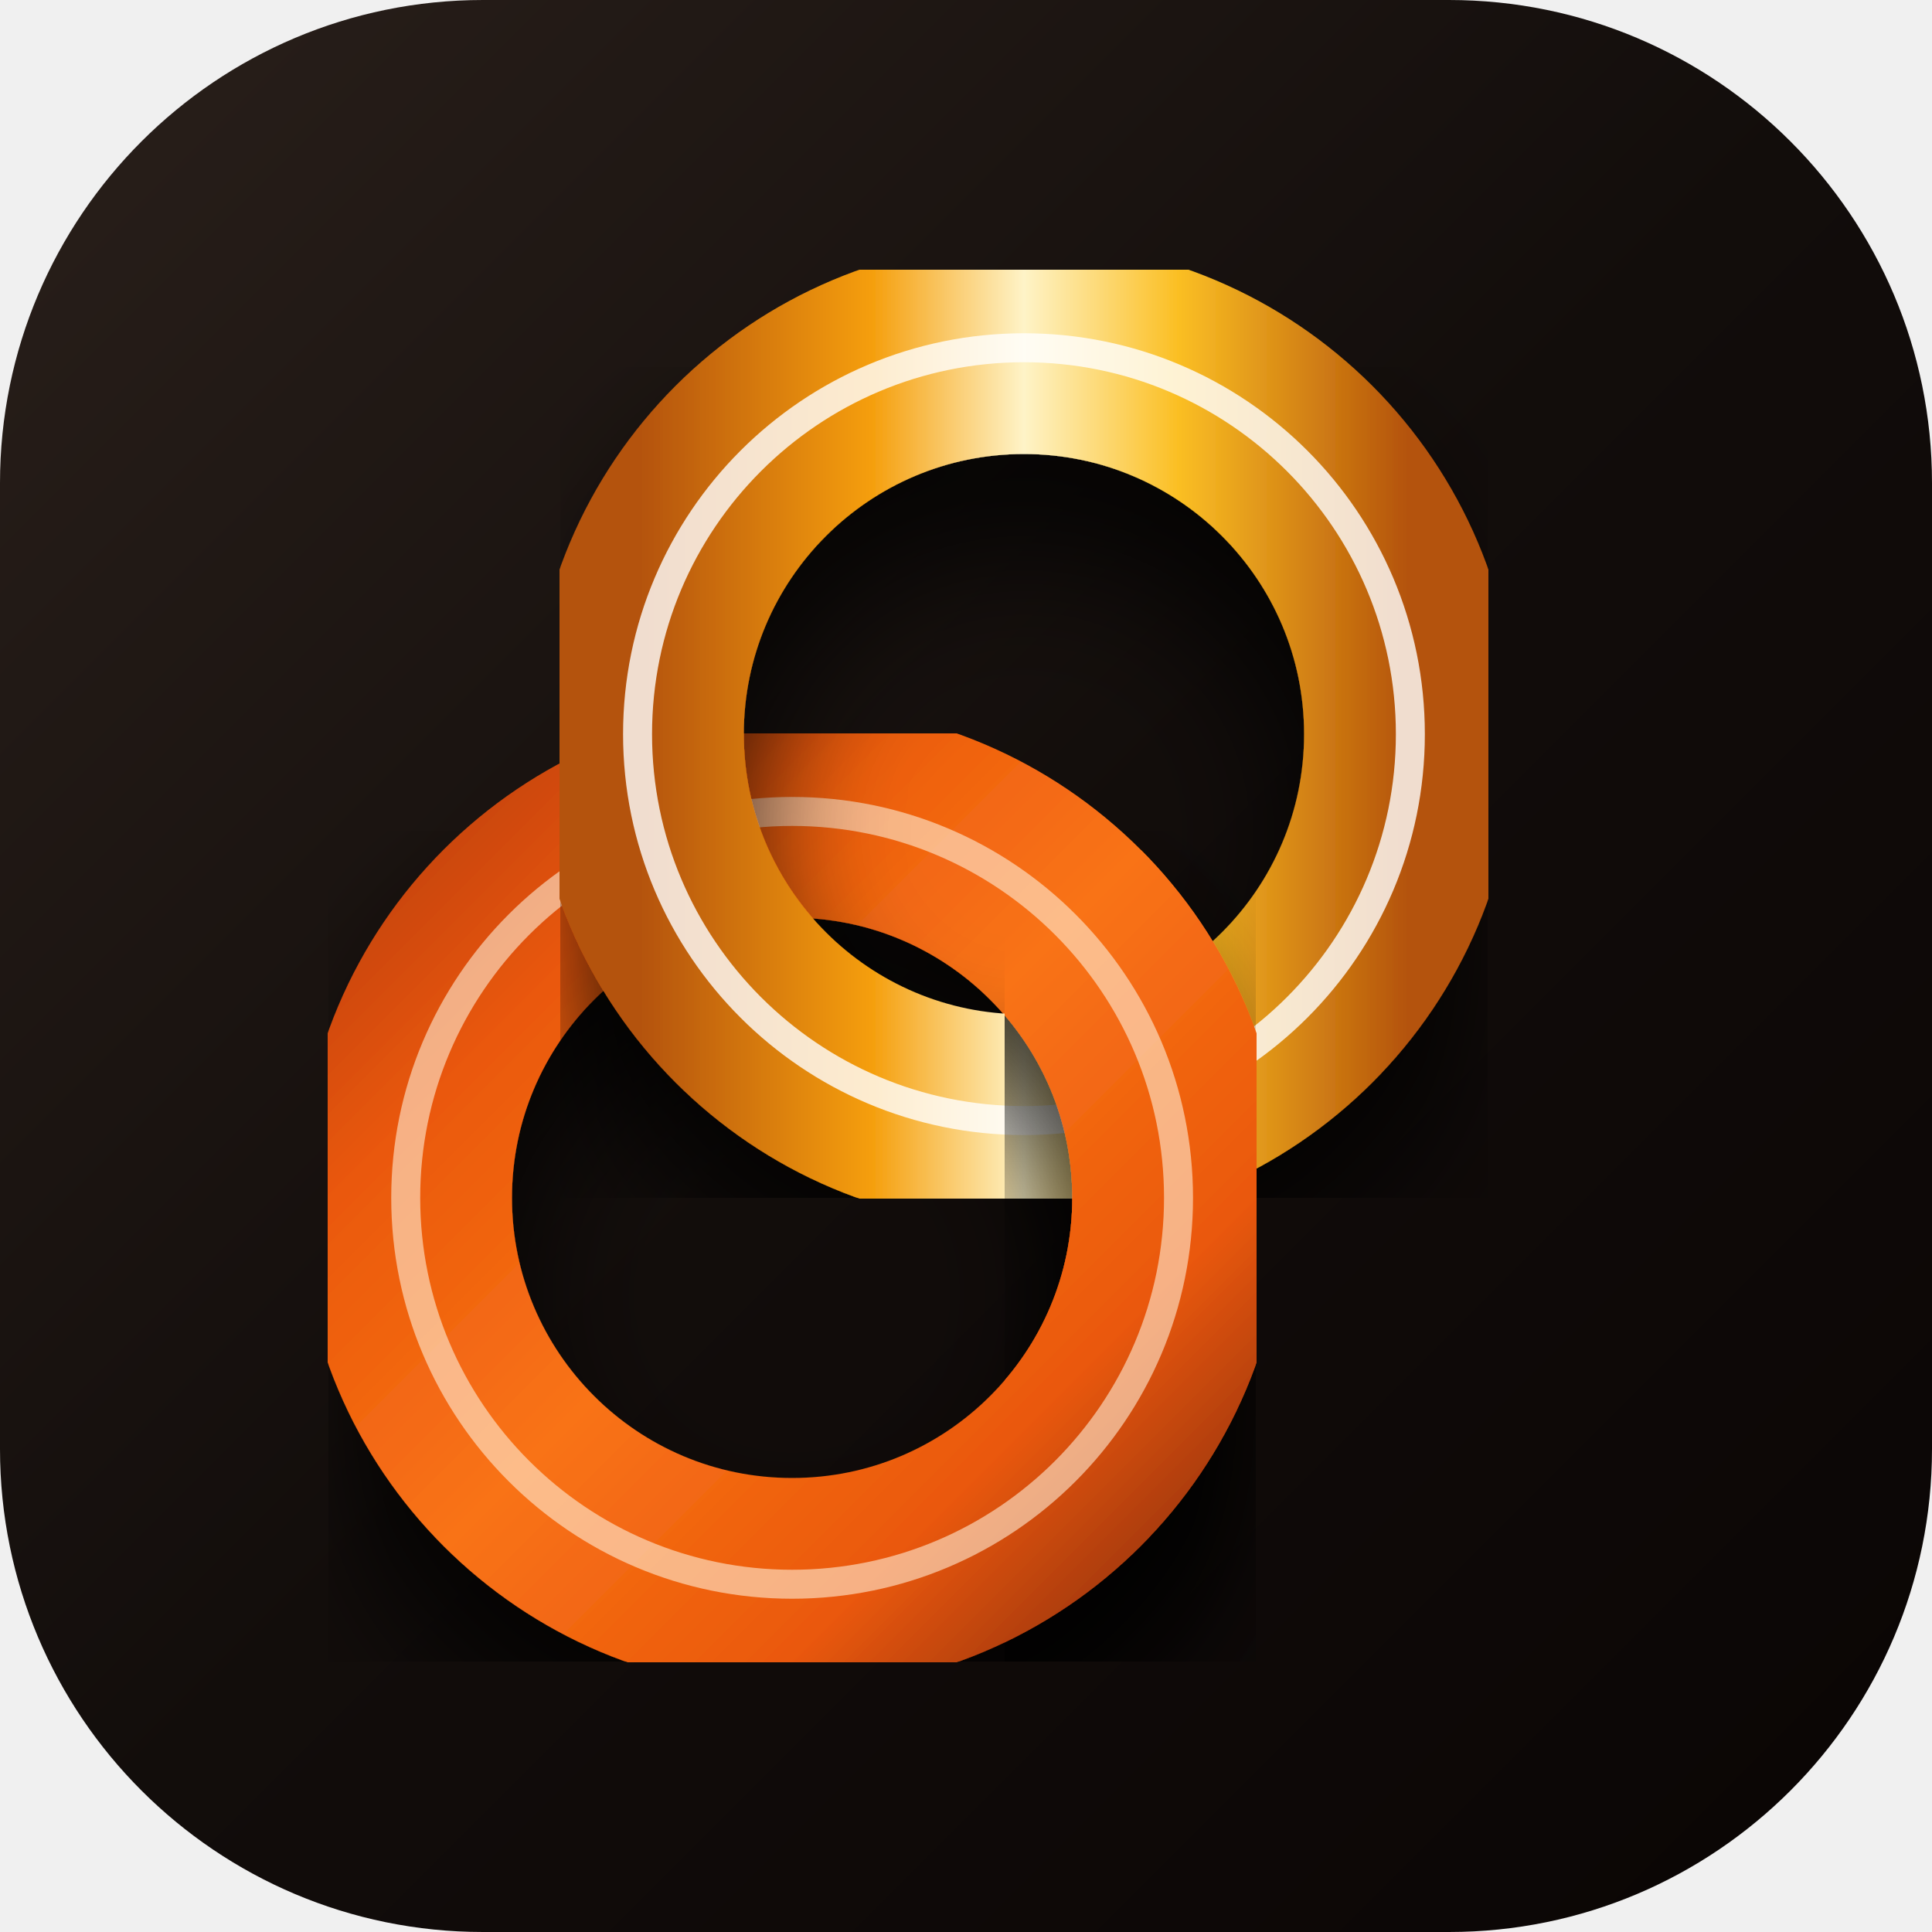
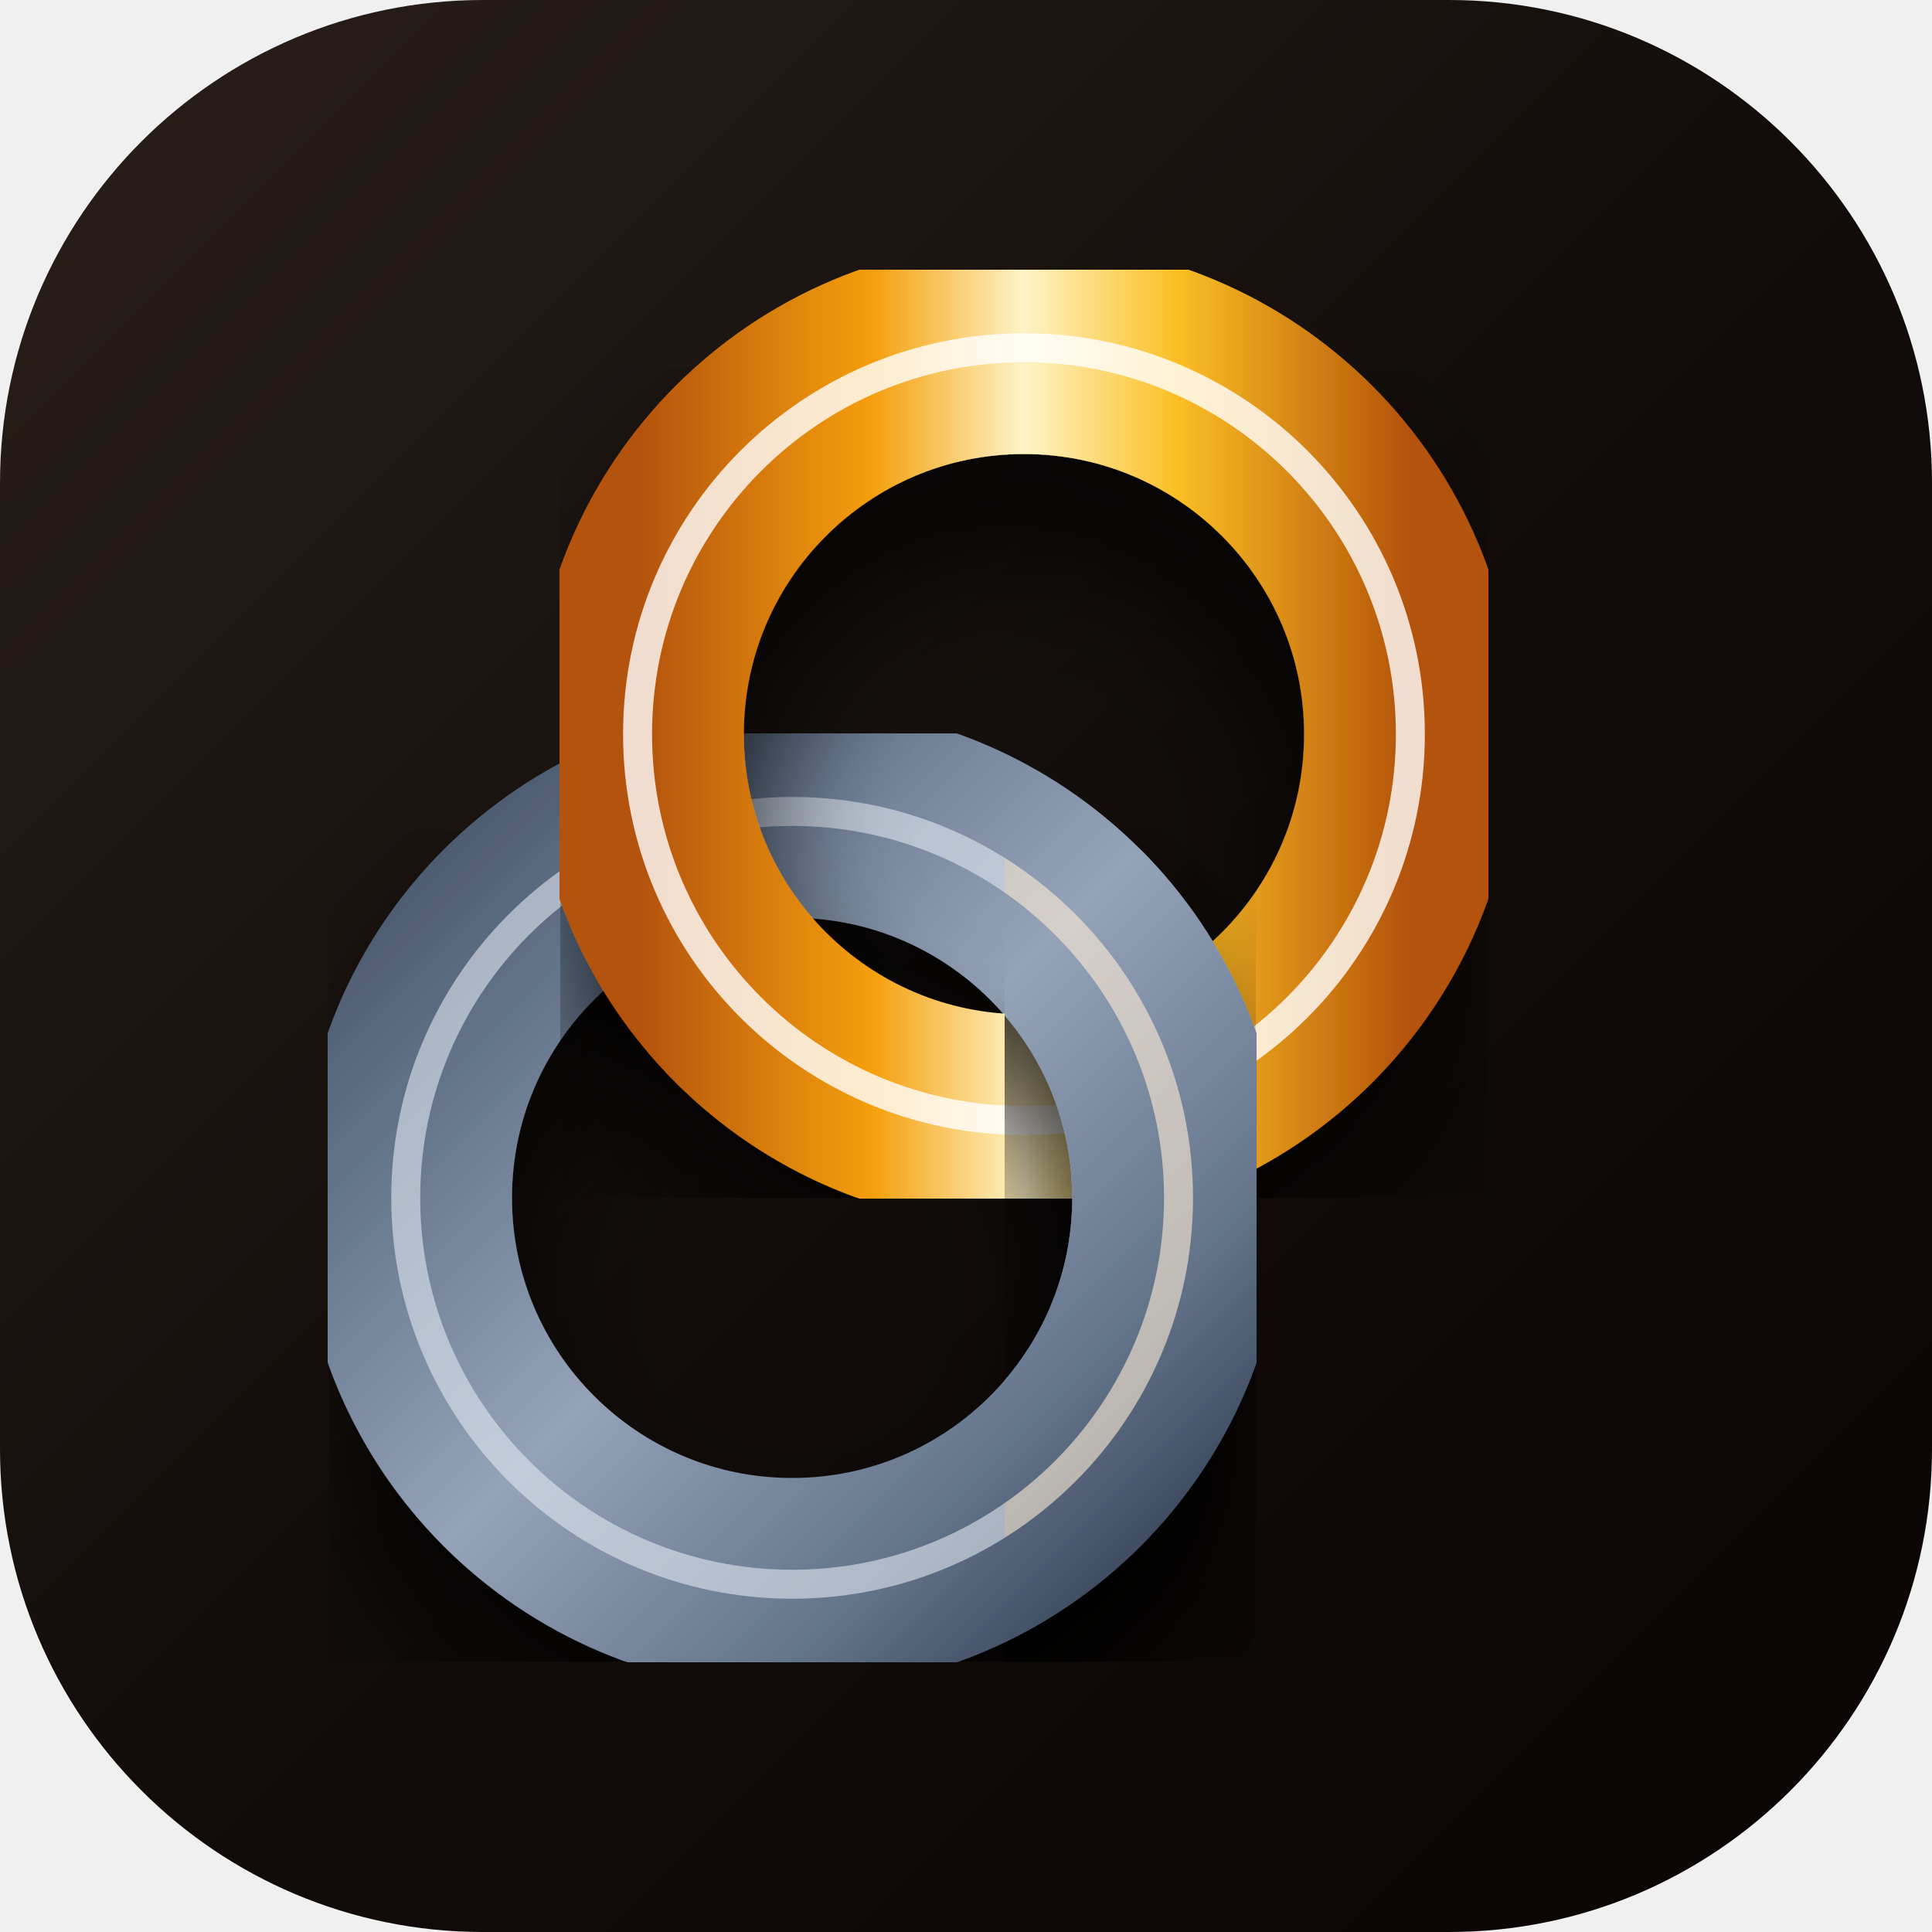
<svg xmlns="http://www.w3.org/2000/svg" viewBox="0 0 100 100">
  <defs>
    <linearGradient id="iconBg" x1="0" y1="0" x2="1" y2="1">
      <stop offset="0%" stop-color="#2a201b" />
      <stop offset="50%" stop-color="#120d0b" />
      <stop offset="100%" stop-color="#0a0504" />
    </linearGradient>
    <linearGradient id="gold-grad" x1="0" y1="0.5" x2="1" y2="0.5">
      <stop offset="0%" stop-color="#b45309" />
      <stop offset="30%" stop-color="#f59e0b" />
      <stop offset="50%" stop-color="#fef3c7" />
      <stop offset="70%" stop-color="#fbbf24" />
      <stop offset="100%" stop-color="#b45309" />
    </linearGradient>
    <linearGradient id="orange-grad" x1="0" y1="0" x2="1" y2="1">
-       <stop offset="0%" stop-color="#c2410c" />
-       <stop offset="20%" stop-color="#ea580c" />
-       <stop offset="50%" stop-color="#f97316" />
-       <stop offset="80%" stop-color="#ea580c" />
-       <stop offset="100%" stop-color="#9a3412" />
+       <stop offset="0%" stop-color="#475569" />
+       <stop offset="20%" stop-color="#64748b" />
+       <stop offset="50%" stop-color="#94a3b8" />
+       <stop offset="80%" stop-color="#64748b" />
+       <stop offset="100%" stop-color="#334155" />
    </linearGradient>
    <filter id="drop-shadow">
      <feDropShadow dx="0" dy="5" stdDeviation="3.5" flood-color="#000000" flood-opacity="0.8" />
    </filter>
    <clipPath id="clipRight">
      <rect x="52" y="44" width="50" height="50" />
    </clipPath>
  </defs>
  <rect x="0" y="0" width="100" height="100" rx="25" ry="25" fill="url(#iconBg)" />
  <circle cx="41" cy="62" r="20" fill="none" stroke="url(#orange-grad)" stroke-width="11" filter="url(#drop-shadow)" />
-   <circle cx="41" cy="62" r="20" fill="none" stroke="#ffedd5" stroke-width="1.5" opacity="0.6" />
+   <circle cx="41" cy="62" r="20" fill="none" stroke="#e2e8f0" stroke-width="1.5" opacity="0.6" />
  <circle cx="53" cy="38" r="20" fill="none" stroke="url(#gold-grad)" stroke-width="11" filter="url(#drop-shadow)" />
  <circle cx="53" cy="38" r="20" fill="none" stroke="#fff" stroke-width="1.5" opacity="0.8" />
  <g clip-path="url(#clipRight)">
    <circle cx="41" cy="62" r="20" fill="none" stroke="url(#orange-grad)" stroke-width="11" filter="url(#drop-shadow)" />
    <circle cx="41" cy="62" r="20" fill="none" stroke="#ffedd5" stroke-width="1.5" opacity="0.6" />
  </g>
</svg>
